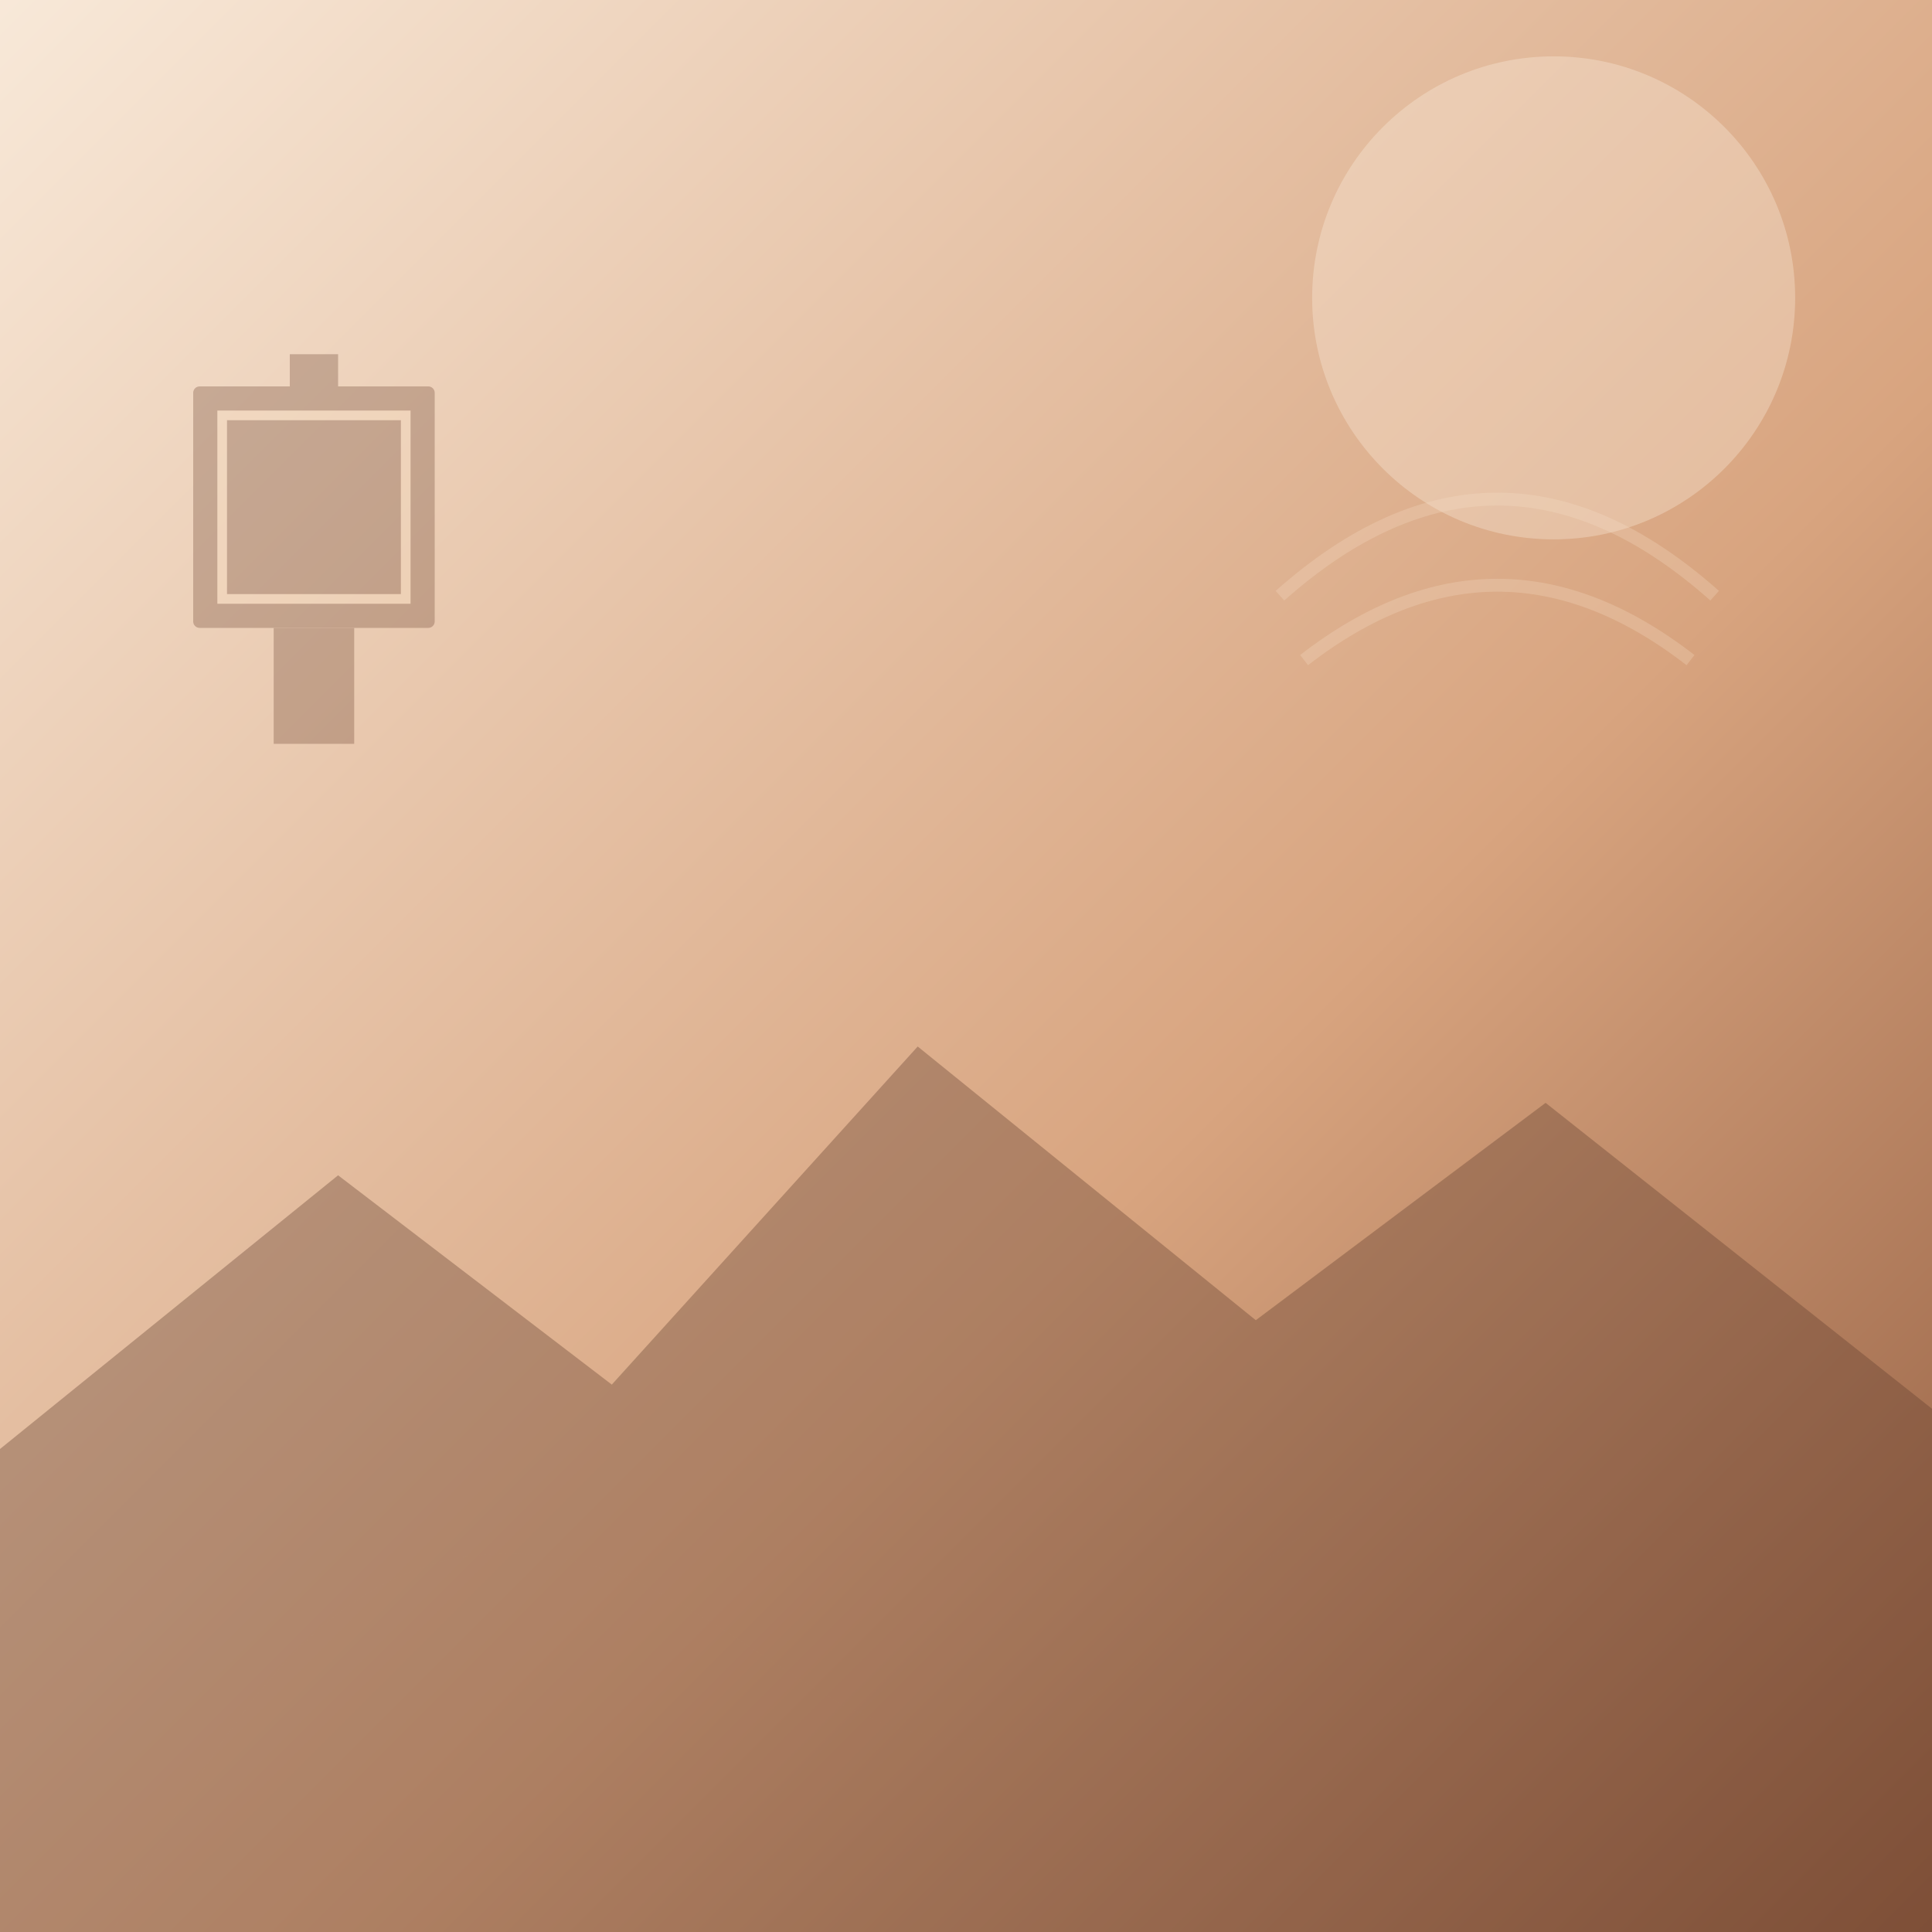
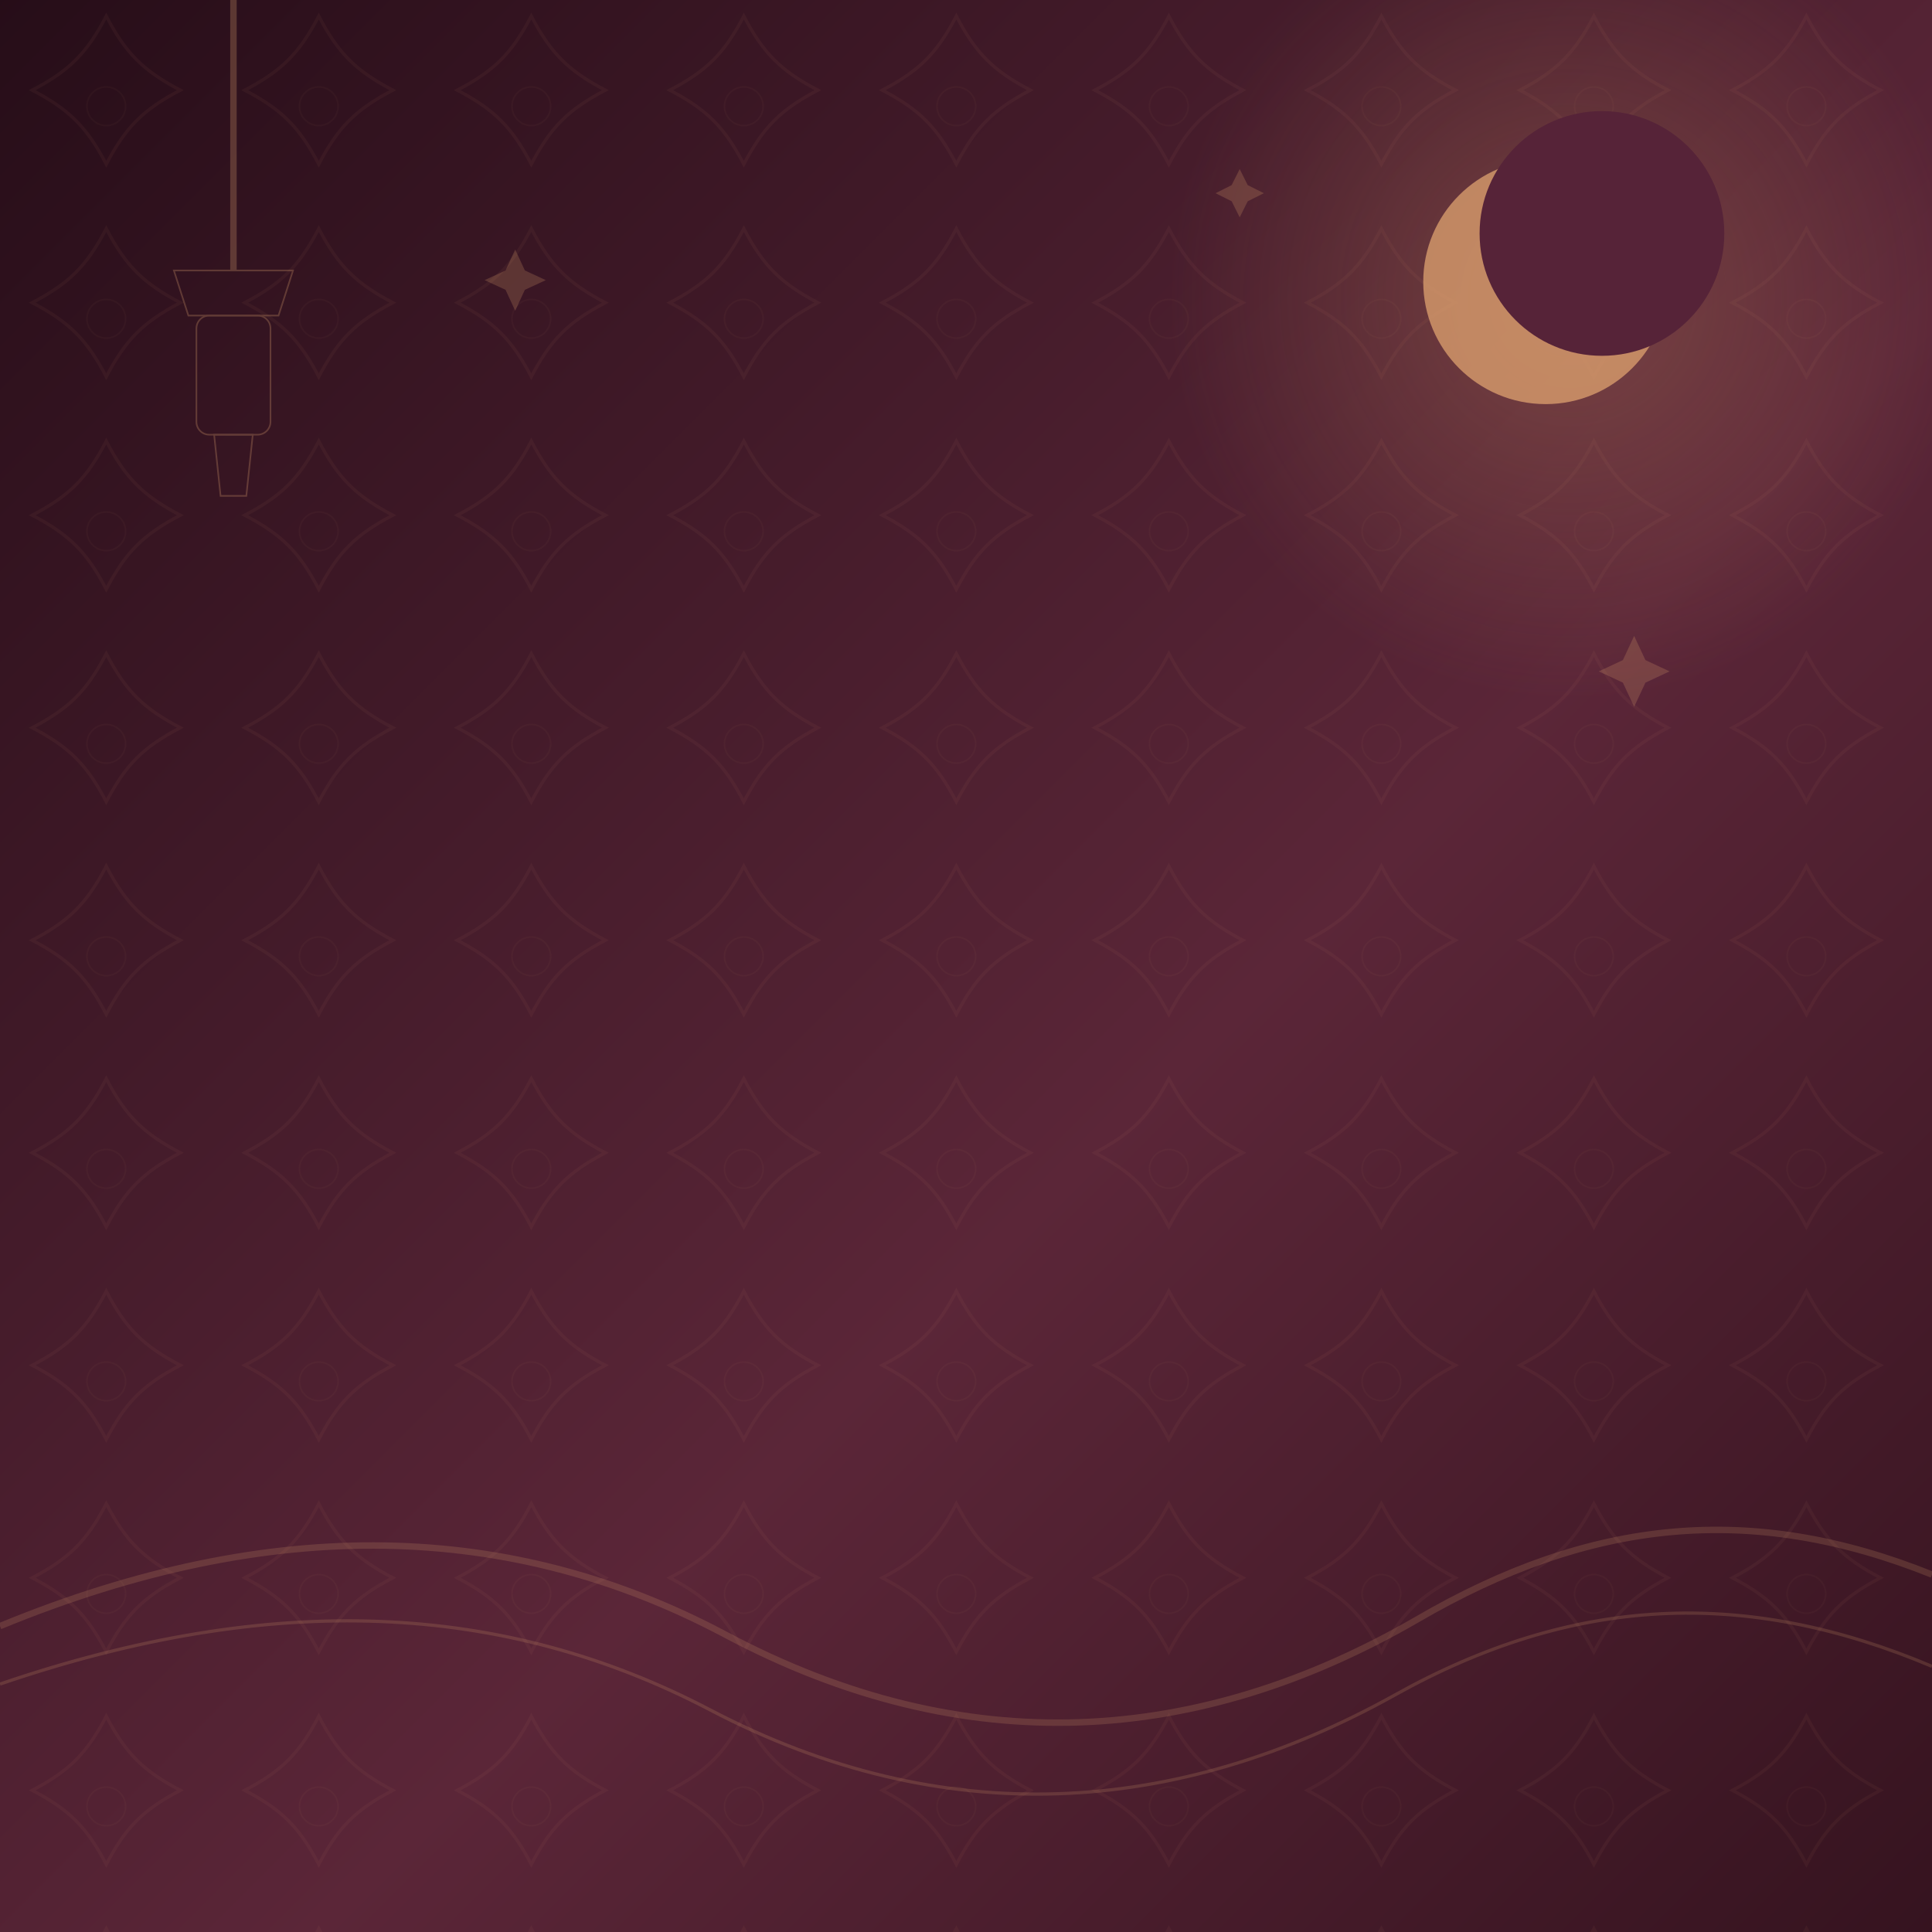
<svg xmlns="http://www.w3.org/2000/svg" viewBox="0 0 1200 1200">
  <defs>
    <linearGradient id="bg" x1="0" y1="0" x2="1" y2="1">
-       <stop stop-color="#f8e9d9" />
-       <stop offset=".6" stop-color="#d8a47f" />
-       <stop offset="1" stop-color="#8f5a3e" />
+       <stop stop-color="#260d18" />
+       <stop offset=".58" stop-color="#5b2638" />
+       <stop offset="1" stop-color="#35131f" />
    </linearGradient>
+     <radialGradient id="glow">
+       <stop stop-color="#e0a16e" stop-opacity=".26" />
+       <stop offset="1" stop-color="#e0a16e" stop-opacity="0" />
+     </radialGradient>
+     <pattern id="arab" width="132" height="132" patternUnits="userSpaceOnUse">
+       <path d="M66 10c12 23 23 34 46 46-23 12-34 23-46 46-12-23-23-34-46-46 23-12 34-23 46-46z" fill="none" stroke="#e0a16e" stroke-opacity=".055" stroke-width="2" />
+       <circle cx="66" cy="66" r="12" fill="none" stroke="#e0a16e" stroke-opacity=".04" />
+     </pattern>
  </defs>
  <rect width="1200" height="1200" fill="url(#bg)" />
-   <circle cx="965" cy="185" r="150" fill="#fff6e8" opacity=".3" />
-   <g fill="#5b392a" opacity=".34">
-     <path d="M0 900l210-170 170 130 190-210 210 170 180-135 240 190v325H0z" />
-     <path d="M70 1200c80-160 150-235 245-235 120 0 185 115 285 115 110 0 175-160 320-160 95 0 180 62 280 160v120z" opacity=".5" />
+   <rect width="1200" height="1200" fill="url(#arab)" />
+   <circle cx="975" cy="185" r="250" fill="url(#glow)" />
+   <circle cx="960" cy="175" r="76" fill="#dda06f" opacity=".76" />
+   <circle cx="995" cy="145" r="76" fill="#562338" />
+   <g stroke="#dfa46f" fill="none" opacity=".27">
+     <path d="M145 0v168" stroke-width="4" />
+     <path d="M108 168h74l-9 28h-56z" />
+     <rect x="122" y="196" width="46" height="74" rx="8" />
+     <path d="M133 270h24l-4 38h-16z" />
  </g>
-   <g fill="#6d4532" opacity=".32">
-     <rect x="120" y="240" width="150" height="150" rx="4" />
-     <rect x="138" y="258" width="114" height="114" fill="none" stroke="#f6dcbf" stroke-width="6" />
-     <rect x="180" y="220" width="30" height="24" />
-     <rect x="170" y="390" width="50" height="72" />
+   <g fill="#dfa46f" opacity=".22">
+     <path d="M320 155l6 13 13 6-13 6-6 13-6-13-13-6 13-6z" />
+     <path d="M770 105l5 10 10 5-10 5-5 10-5-10-10-5 10-5z" />
+     <path d="M1015 395l7 15 15 7-15 7-7 15-7-15-15-7 15-7z" />
  </g>
-   <g fill="none" stroke="#f6e2c9" stroke-width="8" opacity=".26">
-     <path d="M795 370c90-80 180-80 270 0" />
-     <path d="M810 410c80-62 160-62 240 0" />
+   <g stroke="#dfa46f" fill="none" opacity=".18">
+     <path d="M0 1010c170-70 318-65 450 5 150 80 295 69 430-9 108-63 208-73 320-28" stroke-width="4" />
+     <path d="M0 1046c170-58 313-51 441 16 145 76 290 66 425-9 111-62 218-67 334-18" stroke-width="2" />
  </g>
</svg>
